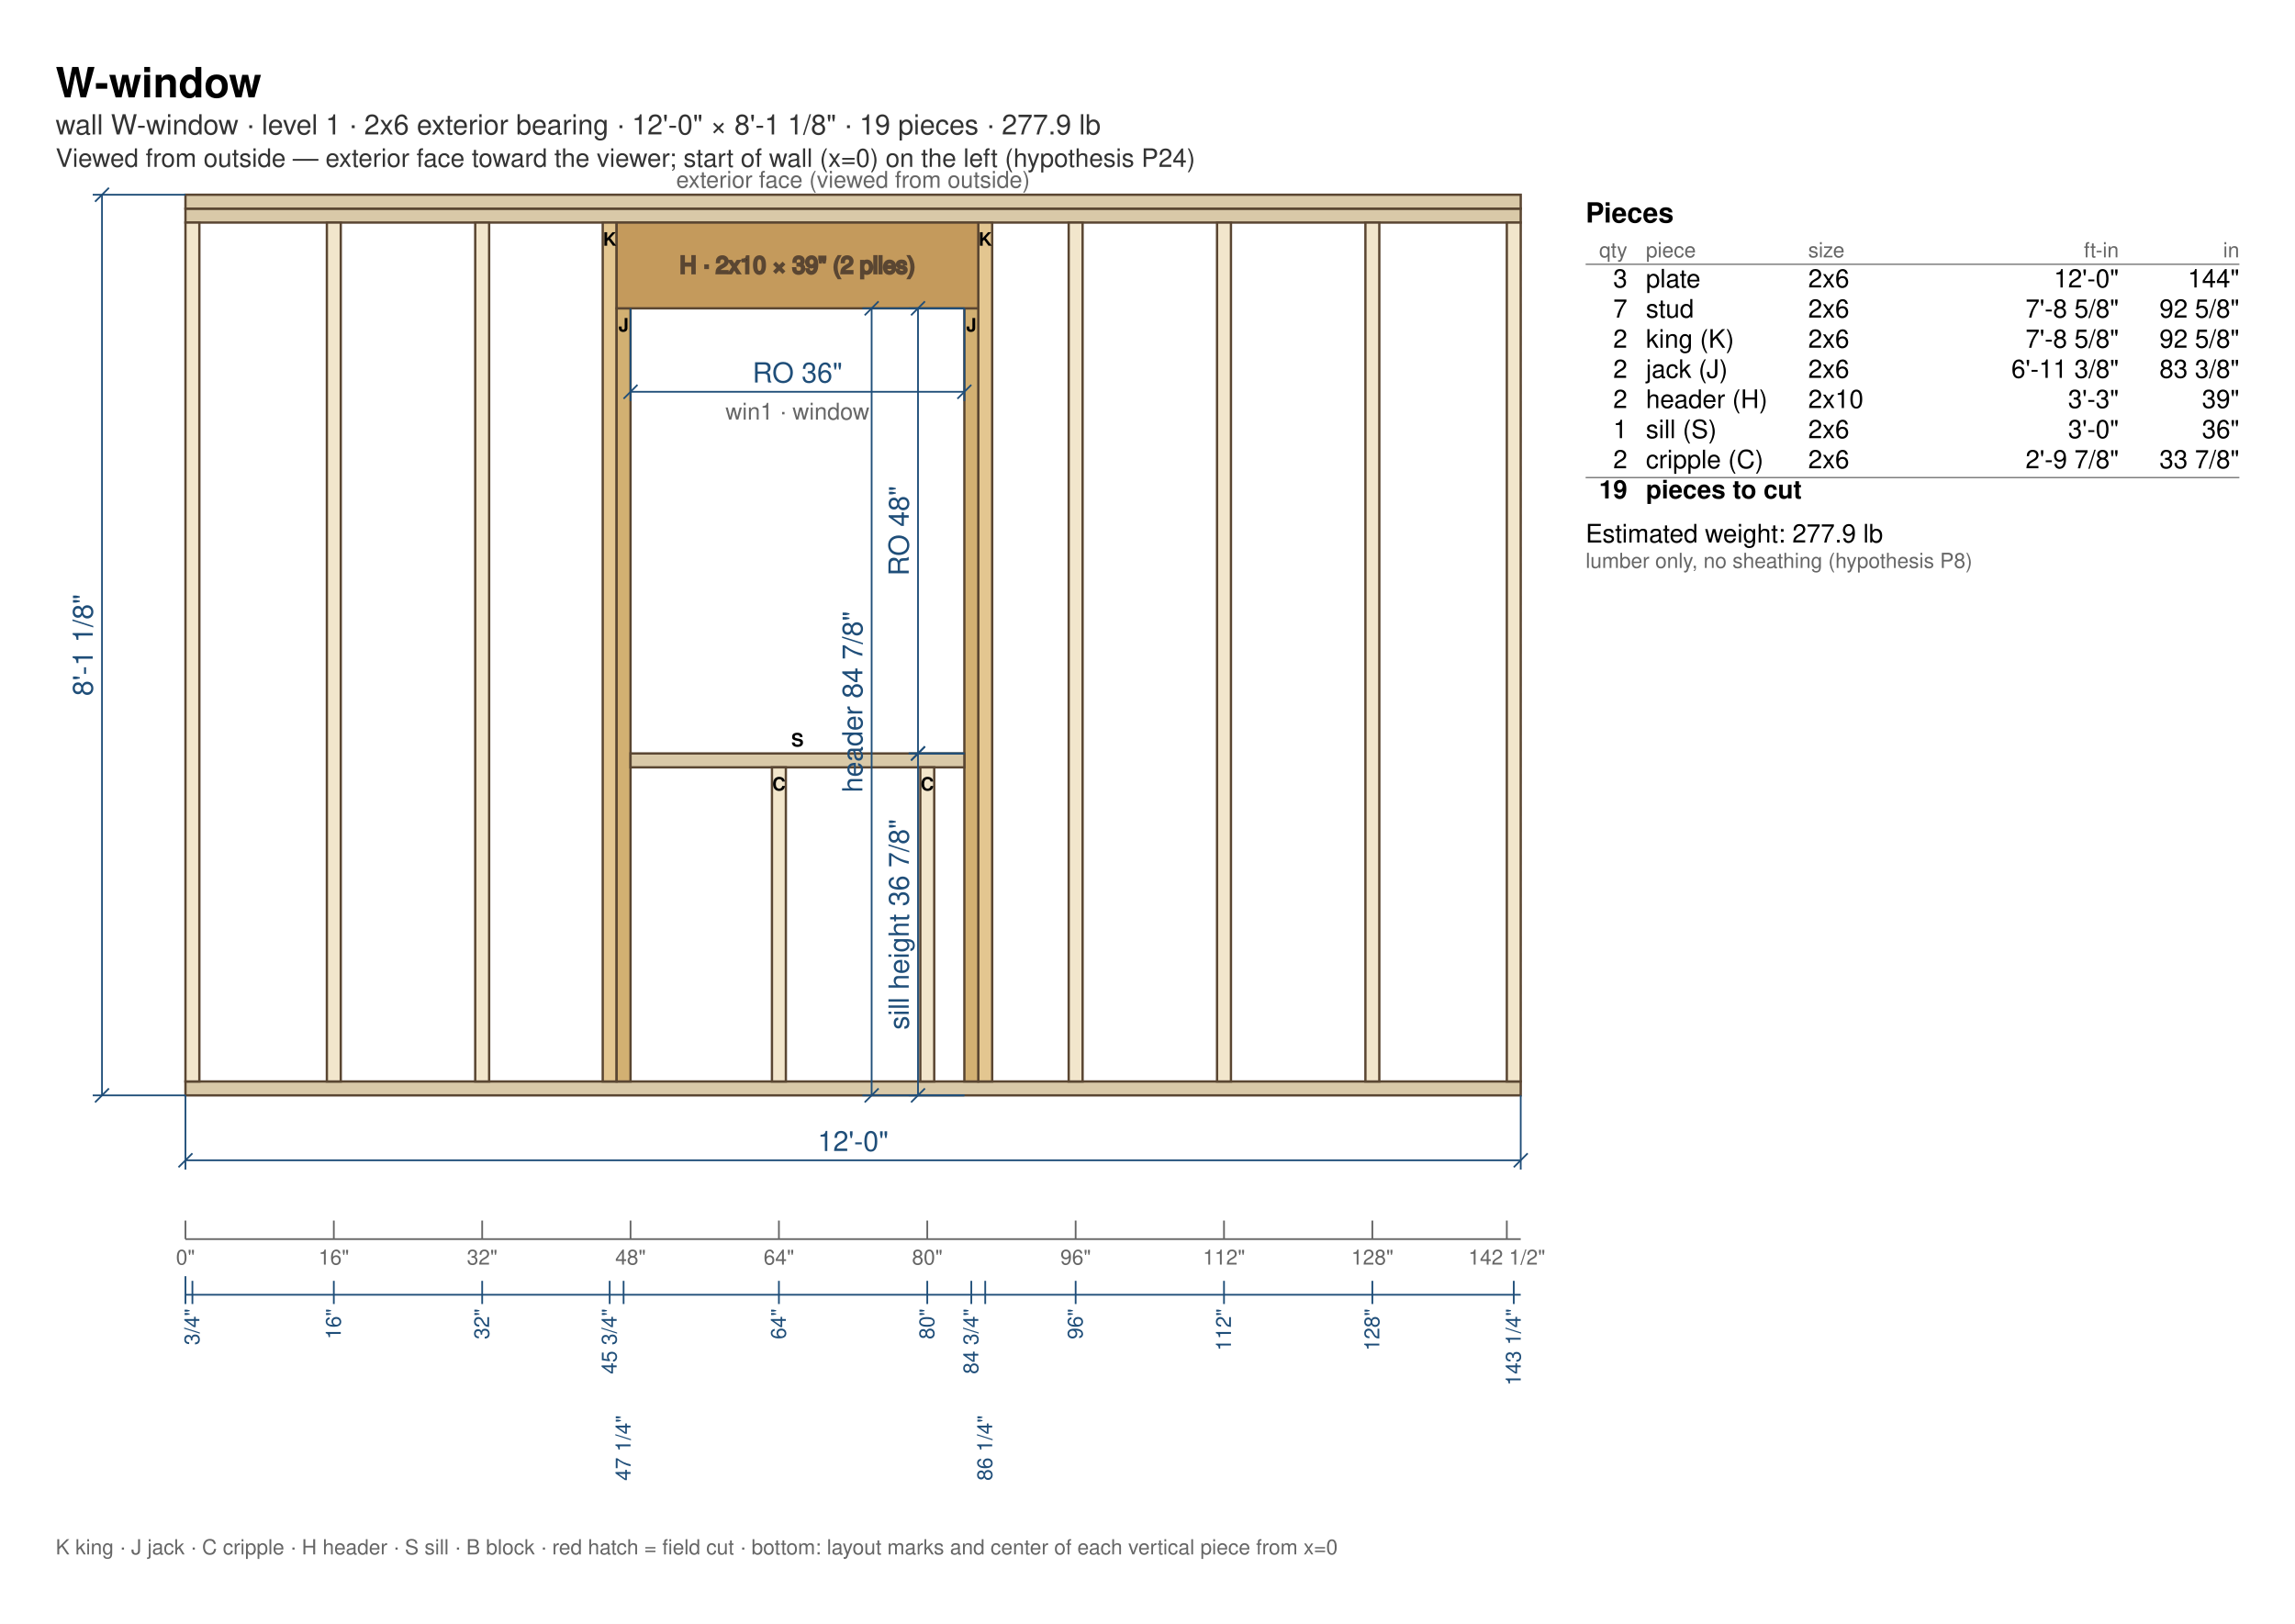
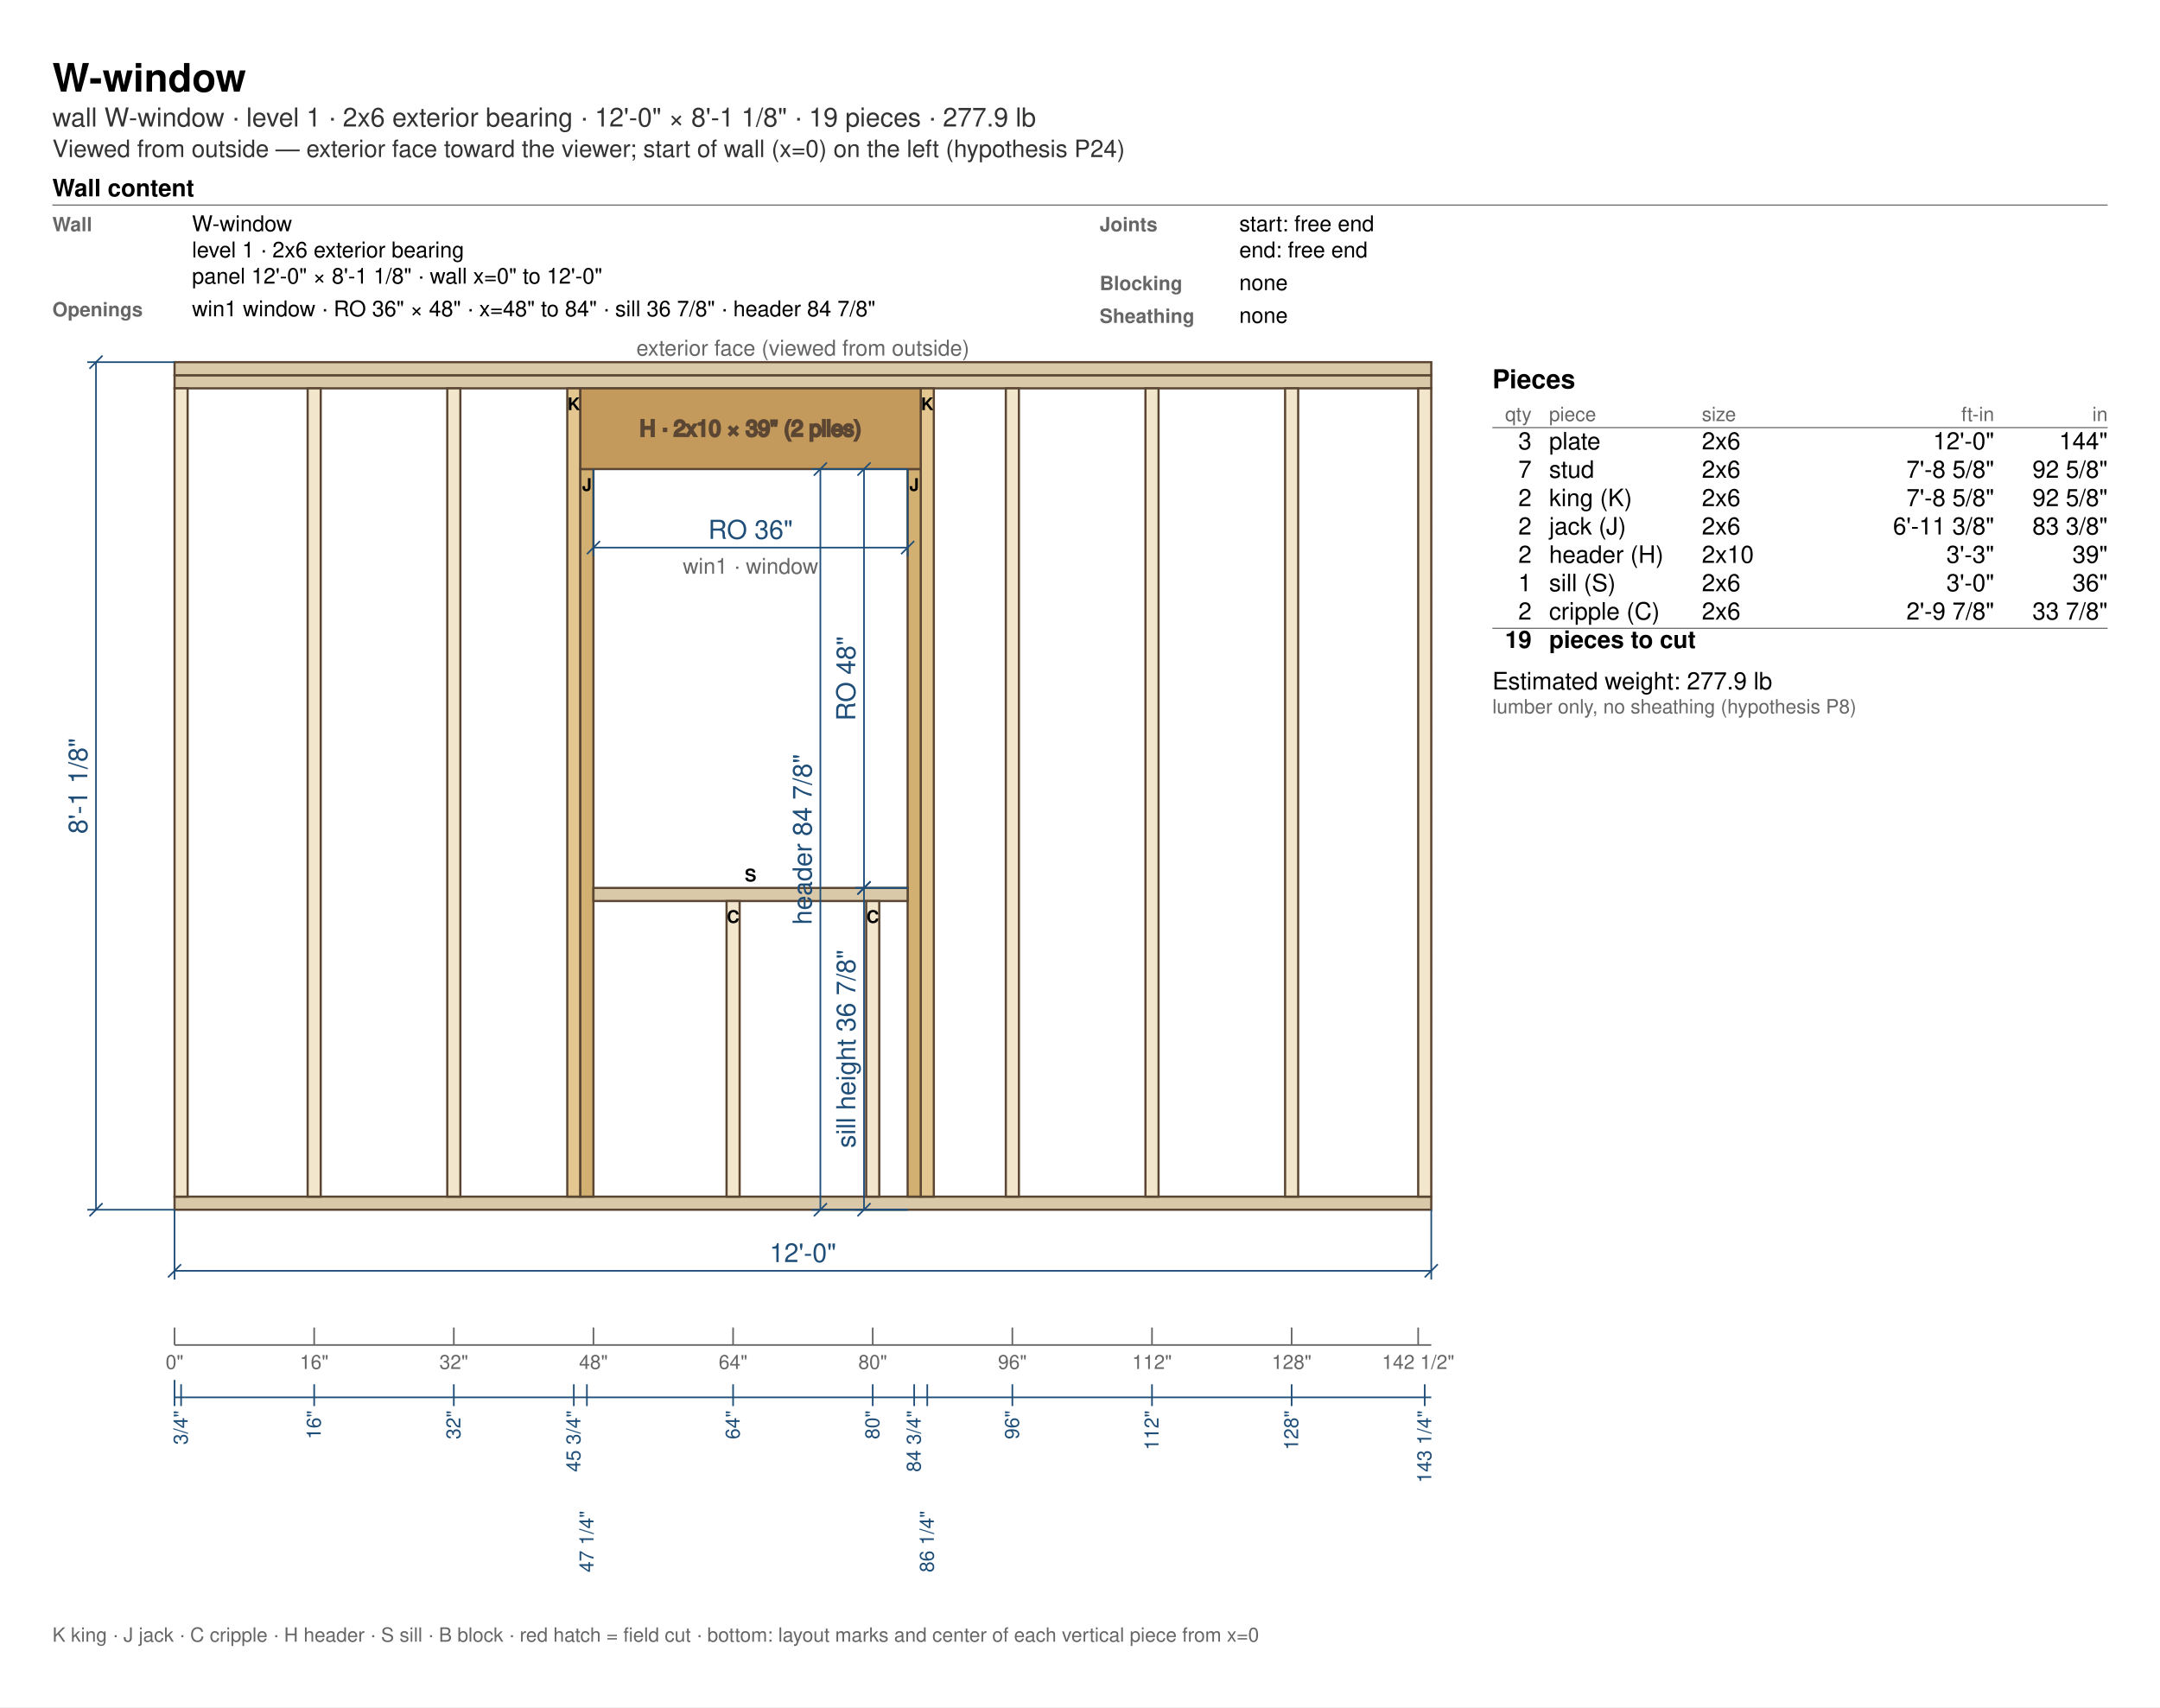
- <svg xmlns="http://www.w3.org/2000/svg" width="990" height="700.5" viewBox="0 0 990 700.5" font-family="Helvetica, Arial, sans-serif">
-   <rect width="990" height="700.5" fill="#ffffff" />
+ <svg xmlns="http://www.w3.org/2000/svg" width="990" height="782.5" viewBox="0 0 990 782.5" font-family="Helvetica, Arial, sans-serif">
+   <rect width="990" height="782.5" fill="#ffffff" />
  <text x="24" y="42" font-size="18" font-weight="bold" fill="#000">W-window</text>
  <text class="info" x="24" y="58" font-size="12" fill="#333">wall W-window · level 1 · 2x6 exterior bearing · 12'-0" × 8'-1 1/8" · 19 pieces · 277.9 lb</text>
  <text class="view" x="24" y="72" font-size="11" fill="#333">Viewed from outside — exterior face toward the viewer; start of wall (x=0) on the left (hypothesis P24)</text>
-   <rect x="80" y="84" width="576" height="388.5" fill="none" stroke="#999" stroke-width="0.5" stroke-dasharray="4 3" />
+   <g class="wall-content" font-size="10" fill="#000">
+     <text class="content-title" x="24" y="90" font-size="11" font-weight="bold">Wall content</text>
+     <line x1="24" y1="94" x2="966" y2="94" stroke="#666" stroke-width="0.5" />
+     <text class="content-label" x="24" y="106" font-size="9" font-weight="bold" fill="#666">Wall</text>
+     <text class="content-wall" x="88" y="106">W-window</text>
+     <text class="content-wall" x="88" y="118">level 1 · 2x6 exterior bearing</text>
+     <text class="content-wall" x="88" y="130">panel 12'-0" × 8'-1 1/8" · wall x=0" to 12'-0"</text>
+     <text class="content-label" x="24" y="145" font-size="9" font-weight="bold" fill="#666">Openings</text>
+     <text class="content-openings" x="88" y="145">win1 window · RO 36" × 48" · x=48" to 84" · sill 36 7/8" · header 84 7/8"</text>
+     <text class="content-label" x="504" y="106" font-size="9" font-weight="bold" fill="#666">Joints</text>
+     <text class="content-joints" x="568" y="106">start: free end</text>
+     <text class="content-joints" x="568" y="118">end: free end</text>
+     <text class="content-label" x="504" y="133" font-size="9" font-weight="bold" fill="#666">Blocking</text>
+     <text class="content-blocking" x="568" y="133">none</text>
+     <text class="content-label" x="504" y="148" font-size="9" font-weight="bold" fill="#666">Sheathing</text>
+     <text class="content-sheathing" x="568" y="148">none</text>
+   </g>
+   <rect x="80" y="166" width="576" height="388.5" fill="none" stroke="#999" stroke-width="0.5" stroke-dasharray="4 3" />
  <g class="members" stroke="#5a4632" stroke-width="1">
-     <rect class="member bottomPlate" x="80" y="466.5" width="576" height="6" fill="#d9c9a8" />
-     <rect class="member topPlate" x="80" y="90" width="576" height="6" fill="#d9c9a8" />
-     <rect class="member doubleTopPlate" x="80" y="84" width="576" height="6" fill="#d9c9a8" />
-     <rect class="member stud" x="80" y="96" width="6" height="370.5" fill="#f2e6cc" />
-     <rect class="member stud" x="141" y="96" width="6" height="370.5" fill="#f2e6cc" />
-     <rect class="member stud" x="205" y="96" width="6" height="370.5" fill="#f2e6cc" />
-     <rect class="member stud" x="461" y="96" width="6" height="370.5" fill="#f2e6cc" />
-     <rect class="member stud" x="525" y="96" width="6" height="370.5" fill="#f2e6cc" />
-     <rect class="member stud" x="589" y="96" width="6" height="370.5" fill="#f2e6cc" />
-     <rect class="member stud" x="650" y="96" width="6" height="370.5" fill="#f2e6cc" />
-     <rect class="member kingStud" x="260" y="96" width="6" height="370.5" fill="#e3c690" />
-     <rect class="member kingStud" x="422" y="96" width="6" height="370.5" fill="#e3c690" />
-     <rect class="member jackStud" x="266" y="133" width="6" height="333.5" fill="#d2b072" />
-     <rect class="member jackStud" x="416" y="133" width="6" height="333.5" fill="#d2b072" />
-     <rect class="member header" x="266" y="96" width="156" height="37" fill="#c49a5c" />
-     <text x="344" y="114.5" font-size="10" fill="#000" text-anchor="middle" dominant-baseline="middle">H · 2x10 × 39" (2 plies)</text>
-     <rect class="member sill" x="272" y="325" width="144" height="6" fill="#d9c9a8" />
-     <rect class="member cripple" x="333" y="331" width="6" height="135.5" fill="#f2e6cc" />
-     <rect class="member cripple" x="397" y="331" width="6" height="135.5" fill="#f2e6cc" />
+     <rect class="member bottomPlate" x="80" y="548.5" width="576" height="6" fill="#d9c9a8" />
+     <rect class="member topPlate" x="80" y="172" width="576" height="6" fill="#d9c9a8" />
+     <rect class="member doubleTopPlate" x="80" y="166" width="576" height="6" fill="#d9c9a8" />
+     <rect class="member stud" x="80" y="178" width="6" height="370.5" fill="#f2e6cc" />
+     <rect class="member stud" x="141" y="178" width="6" height="370.5" fill="#f2e6cc" />
+     <rect class="member stud" x="205" y="178" width="6" height="370.5" fill="#f2e6cc" />
+     <rect class="member stud" x="461" y="178" width="6" height="370.5" fill="#f2e6cc" />
+     <rect class="member stud" x="525" y="178" width="6" height="370.5" fill="#f2e6cc" />
+     <rect class="member stud" x="589" y="178" width="6" height="370.5" fill="#f2e6cc" />
+     <rect class="member stud" x="650" y="178" width="6" height="370.5" fill="#f2e6cc" />
+     <rect class="member kingStud" x="260" y="178" width="6" height="370.5" fill="#e3c690" />
+     <rect class="member kingStud" x="422" y="178" width="6" height="370.5" fill="#e3c690" />
+     <rect class="member jackStud" x="266" y="215" width="6" height="333.5" fill="#d2b072" />
+     <rect class="member jackStud" x="416" y="215" width="6" height="333.5" fill="#d2b072" />
+     <rect class="member header" x="266" y="178" width="156" height="37" fill="#c49a5c" />
+     <text x="344" y="196.5" font-size="10" fill="#000" text-anchor="middle" dominant-baseline="middle">H · 2x10 × 39" (2 plies)</text>
+     <rect class="member sill" x="272" y="407" width="144" height="6" fill="#d9c9a8" />
+     <rect class="member cripple" x="333" y="413" width="6" height="135.5" fill="#f2e6cc" />
+     <rect class="member cripple" x="397" y="413" width="6" height="135.5" fill="#f2e6cc" />
  </g>
  <g class="labels" font-size="8" font-weight="bold" fill="#000" text-anchor="middle">
-     <text class="label kingStud" x="263" y="106">K</text>
-     <text class="label jackStud" x="269" y="143">J</text>
-     <text class="label cripple" x="336" y="341">C</text>
-     <text class="label cripple" x="400" y="341">C</text>
-     <text class="label jackStud" x="419" y="143">J</text>
-     <text class="label kingStud" x="425" y="106">K</text>
-     <text class="label sill" x="344" y="322">S</text>
+     <text class="label kingStud" x="263" y="188">K</text>
+     <text class="label jackStud" x="269" y="225">J</text>
+     <text class="label cripple" x="336" y="423">C</text>
+     <text class="label cripple" x="400" y="423">C</text>
+     <text class="label jackStud" x="419" y="225">J</text>
+     <text class="label kingStud" x="425" y="188">K</text>
+     <text class="label sill" x="344" y="404">S</text>
  </g>
  <g class="dim dim-length" stroke="#1f4e79" stroke-width="0.75" fill="none">
-     <line x1="272" y1="133" x2="272" y2="173" />
-     <line x1="416" y1="133" x2="416" y2="173" />
-     <line x1="272" y1="169" x2="416" y2="169" />
-     <line x1="269" y1="172" x2="275" y2="166" />
-     <line x1="413" y1="172" x2="419" y2="166" />
-   </g>
-   <text x="344" y="165" font-size="12" fill="#1f4e79" text-anchor="middle">RO 36"</text>
-   <text class="opening-id" x="344" y="181" font-size="10" fill="#666" text-anchor="middle">win1 · window</text>
-   <g class="dim dim-height" stroke="#1f4e79" stroke-width="0.75" fill="none">
-     <line x1="416" y1="325" x2="392" y2="325" />
-     <line x1="416" y1="472.5" x2="392" y2="472.5" />
-     <line x1="396" y1="325" x2="396" y2="472.5" />
-     <line x1="393" y1="328" x2="399" y2="322" />
-     <line x1="393" y1="475.5" x2="399" y2="469.5" />
-   </g>
-   <text x="392" y="398.75" font-size="12" fill="#1f4e79" text-anchor="middle" transform="rotate(-90 392 398.75)">sill height 36 7/8"</text>
-   <g class="dim dim-height" stroke="#1f4e79" stroke-width="0.75" fill="none">
-     <line x1="416" y1="133" x2="392" y2="133" />
-     <line x1="416" y1="325" x2="392" y2="325" />
-     <line x1="396" y1="133" x2="396" y2="325" />
-     <line x1="393" y1="136" x2="399" y2="130" />
-     <line x1="393" y1="328" x2="399" y2="322" />
-   </g>
-   <text x="392" y="229" font-size="12" fill="#1f4e79" text-anchor="middle" transform="rotate(-90 392 229)">RO 48"</text>
-   <g class="dim dim-height" stroke="#1f4e79" stroke-width="0.75" fill="none">
-     <line x1="416" y1="133" x2="372" y2="133" />
-     <line x1="416" y1="472.5" x2="372" y2="472.5" />
-     <line x1="376" y1="133" x2="376" y2="472.5" />
-     <line x1="373" y1="136" x2="379" y2="130" />
-     <line x1="373" y1="475.5" x2="379" y2="469.5" />
-   </g>
-   <text x="372" y="302.75" font-size="12" fill="#1f4e79" text-anchor="middle" transform="rotate(-90 372 302.75)">header 84 7/8"</text>
-   <text class="face" x="368" y="81" font-size="10" fill="#666" text-anchor="middle">exterior face (viewed from outside)</text>
+     <line x1="272" y1="215" x2="272" y2="255" />
+     <line x1="416" y1="215" x2="416" y2="255" />
+     <line x1="272" y1="251" x2="416" y2="251" />
+     <line x1="269" y1="254" x2="275" y2="248" />
+     <line x1="413" y1="254" x2="419" y2="248" />
+   </g>
+   <text x="344" y="247" font-size="12" fill="#1f4e79" text-anchor="middle">RO 36"</text>
+   <text class="opening-id" x="344" y="263" font-size="10" fill="#666" text-anchor="middle">win1 · window</text>
+   <g class="dim dim-height" stroke="#1f4e79" stroke-width="0.75" fill="none">
+     <line x1="416" y1="407" x2="392" y2="407" />
+     <line x1="416" y1="554.5" x2="392" y2="554.5" />
+     <line x1="396" y1="407" x2="396" y2="554.5" />
+     <line x1="393" y1="410" x2="399" y2="404" />
+     <line x1="393" y1="557.5" x2="399" y2="551.5" />
+   </g>
+   <text x="392" y="480.75" font-size="12" fill="#1f4e79" text-anchor="middle" transform="rotate(-90 392 480.75)">sill height 36 7/8"</text>
+   <g class="dim dim-height" stroke="#1f4e79" stroke-width="0.75" fill="none">
+     <line x1="416" y1="215" x2="392" y2="215" />
+     <line x1="416" y1="407" x2="392" y2="407" />
+     <line x1="396" y1="215" x2="396" y2="407" />
+     <line x1="393" y1="218" x2="399" y2="212" />
+     <line x1="393" y1="410" x2="399" y2="404" />
+   </g>
+   <text x="392" y="311" font-size="12" fill="#1f4e79" text-anchor="middle" transform="rotate(-90 392 311)">RO 48"</text>
+   <g class="dim dim-height" stroke="#1f4e79" stroke-width="0.75" fill="none">
+     <line x1="416" y1="215" x2="372" y2="215" />
+     <line x1="416" y1="554.5" x2="372" y2="554.5" />
+     <line x1="376" y1="215" x2="376" y2="554.5" />
+     <line x1="373" y1="218" x2="379" y2="212" />
+     <line x1="373" y1="557.5" x2="379" y2="551.5" />
+   </g>
+   <text x="372" y="384.75" font-size="12" fill="#1f4e79" text-anchor="middle" transform="rotate(-90 372 384.75)">header 84 7/8"</text>
+   <text class="face" x="368" y="163" font-size="10" fill="#666" text-anchor="middle">exterior face (viewed from outside)</text>
  <g class="dim dim-length" stroke="#1f4e79" stroke-width="0.75" fill="none">
-     <line x1="80" y1="472.5" x2="80" y2="504.5" />
-     <line x1="656" y1="472.5" x2="656" y2="504.5" />
-     <line x1="80" y1="500.5" x2="656" y2="500.5" />
-     <line x1="77" y1="503.5" x2="83" y2="497.5" />
-     <line x1="653" y1="503.5" x2="659" y2="497.5" />
-   </g>
-   <text x="368" y="496.5" font-size="12" fill="#1f4e79" text-anchor="middle">12'-0"</text>
-   <g class="dim dim-height" stroke="#1f4e79" stroke-width="0.75" fill="none">
-     <line x1="80" y1="84" x2="40" y2="84" />
-     <line x1="80" y1="472.5" x2="40" y2="472.5" />
-     <line x1="44" y1="84" x2="44" y2="472.5" />
-     <line x1="41" y1="87" x2="47" y2="81" />
-     <line x1="41" y1="475.5" x2="47" y2="469.5" />
-   </g>
-   <text x="40" y="278.25" font-size="12" fill="#1f4e79" text-anchor="middle" transform="rotate(-90 40 278.25)">8'-1 1/8"</text>
+     <line x1="80" y1="554.5" x2="80" y2="586.5" />
+     <line x1="656" y1="554.5" x2="656" y2="586.5" />
+     <line x1="80" y1="582.5" x2="656" y2="582.5" />
+     <line x1="77" y1="585.5" x2="83" y2="579.5" />
+     <line x1="653" y1="585.5" x2="659" y2="579.5" />
+   </g>
+   <text x="368" y="578.5" font-size="12" fill="#1f4e79" text-anchor="middle">12'-0"</text>
+   <g class="dim dim-height" stroke="#1f4e79" stroke-width="0.75" fill="none">
+     <line x1="80" y1="166" x2="40" y2="166" />
+     <line x1="80" y1="554.5" x2="40" y2="554.5" />
+     <line x1="44" y1="166" x2="44" y2="554.5" />
+     <line x1="41" y1="169" x2="47" y2="163" />
+     <line x1="41" y1="557.5" x2="47" y2="551.5" />
+   </g>
+   <text x="40" y="360.25" font-size="12" fill="#1f4e79" text-anchor="middle" transform="rotate(-90 40 360.25)">8'-1 1/8"</text>
  <g class="layout" stroke="#666" stroke-width="0.75">
-     <line x1="80" y1="534.5" x2="656" y2="534.5" />
-     <line x1="80" y1="526.5" x2="80" y2="534.5" />
-     <line x1="144" y1="526.5" x2="144" y2="534.5" />
-     <line x1="208" y1="526.5" x2="208" y2="534.5" />
-     <line x1="272" y1="526.5" x2="272" y2="534.5" />
-     <line x1="336" y1="526.5" x2="336" y2="534.5" />
-     <line x1="400" y1="526.5" x2="400" y2="534.5" />
-     <line x1="464" y1="526.5" x2="464" y2="534.5" />
-     <line x1="528" y1="526.5" x2="528" y2="534.5" />
-     <line x1="592" y1="526.5" x2="592" y2="534.5" />
-     <line x1="650" y1="526.5" x2="650" y2="534.5" />
-   </g>
-   <text x="80" y="545.5" font-size="9" fill="#666" text-anchor="middle">0"</text>
-   <text x="144" y="545.5" font-size="9" fill="#666" text-anchor="middle">16"</text>
-   <text x="208" y="545.5" font-size="9" fill="#666" text-anchor="middle">32"</text>
-   <text x="272" y="545.5" font-size="9" fill="#666" text-anchor="middle">48"</text>
-   <text x="336" y="545.5" font-size="9" fill="#666" text-anchor="middle">64"</text>
-   <text x="400" y="545.5" font-size="9" fill="#666" text-anchor="middle">80"</text>
-   <text x="464" y="545.5" font-size="9" fill="#666" text-anchor="middle">96"</text>
-   <text x="528" y="545.5" font-size="9" fill="#666" text-anchor="middle">112"</text>
-   <text x="592" y="545.5" font-size="9" fill="#666" text-anchor="middle">128"</text>
-   <text x="650" y="545.5" font-size="9" fill="#666" text-anchor="middle">142 1/2"</text>
+     <line x1="80" y1="616.5" x2="656" y2="616.5" />
+     <line x1="80" y1="608.5" x2="80" y2="616.5" />
+     <line x1="144" y1="608.5" x2="144" y2="616.5" />
+     <line x1="208" y1="608.5" x2="208" y2="616.5" />
+     <line x1="272" y1="608.5" x2="272" y2="616.5" />
+     <line x1="336" y1="608.5" x2="336" y2="616.5" />
+     <line x1="400" y1="608.5" x2="400" y2="616.5" />
+     <line x1="464" y1="608.5" x2="464" y2="616.5" />
+     <line x1="528" y1="608.5" x2="528" y2="616.5" />
+     <line x1="592" y1="608.5" x2="592" y2="616.5" />
+     <line x1="650" y1="608.5" x2="650" y2="616.5" />
+   </g>
+   <text x="80" y="627.5" font-size="9" fill="#666" text-anchor="middle">0"</text>
+   <text x="144" y="627.5" font-size="9" fill="#666" text-anchor="middle">16"</text>
+   <text x="208" y="627.5" font-size="9" fill="#666" text-anchor="middle">32"</text>
+   <text x="272" y="627.5" font-size="9" fill="#666" text-anchor="middle">48"</text>
+   <text x="336" y="627.5" font-size="9" fill="#666" text-anchor="middle">64"</text>
+   <text x="400" y="627.5" font-size="9" fill="#666" text-anchor="middle">80"</text>
+   <text x="464" y="627.5" font-size="9" fill="#666" text-anchor="middle">96"</text>
+   <text x="528" y="627.5" font-size="9" fill="#666" text-anchor="middle">112"</text>
+   <text x="592" y="627.5" font-size="9" fill="#666" text-anchor="middle">128"</text>
+   <text x="650" y="627.5" font-size="9" fill="#666" text-anchor="middle">142 1/2"</text>
  <g class="chain" stroke="#1f4e79" stroke-width="0.75">
-     <line x1="80" y1="558.5" x2="656" y2="558.5" />
-     <line x1="80" y1="550.5" x2="80" y2="562.5" />
-     <line x1="83" y1="552.5" x2="83" y2="562.5" />
-     <line x1="144" y1="552.5" x2="144" y2="562.5" />
-     <line x1="208" y1="552.5" x2="208" y2="562.5" />
-     <line x1="263" y1="552.5" x2="263" y2="562.5" />
-     <line x1="269" y1="552.5" x2="269" y2="562.5" />
-     <line x1="336" y1="552.5" x2="336" y2="562.5" />
-     <line x1="400" y1="552.5" x2="400" y2="562.5" />
-     <line x1="419" y1="552.5" x2="419" y2="562.5" />
-     <line x1="425" y1="552.5" x2="425" y2="562.5" />
-     <line x1="464" y1="552.5" x2="464" y2="562.5" />
-     <line x1="528" y1="552.5" x2="528" y2="562.5" />
-     <line x1="592" y1="552.5" x2="592" y2="562.5" />
-     <line x1="653" y1="552.5" x2="653" y2="562.5" />
+     <line x1="80" y1="640.5" x2="656" y2="640.5" />
+     <line x1="80" y1="632.5" x2="80" y2="644.5" />
+     <line x1="83" y1="634.5" x2="83" y2="644.5" />
+     <line x1="144" y1="634.5" x2="144" y2="644.5" />
+     <line x1="208" y1="634.5" x2="208" y2="644.5" />
+     <line x1="263" y1="634.5" x2="263" y2="644.5" />
+     <line x1="269" y1="634.5" x2="269" y2="644.5" />
+     <line x1="336" y1="634.5" x2="336" y2="644.5" />
+     <line x1="400" y1="634.5" x2="400" y2="644.5" />
+     <line x1="419" y1="634.5" x2="419" y2="644.5" />
+     <line x1="425" y1="634.5" x2="425" y2="644.5" />
+     <line x1="464" y1="634.5" x2="464" y2="644.5" />
+     <line x1="528" y1="634.5" x2="528" y2="644.5" />
+     <line x1="592" y1="634.5" x2="592" y2="644.5" />
+     <line x1="653" y1="634.5" x2="653" y2="644.5" />
  </g>
  <g class="chain-labels" font-size="9" fill="#1f4e79" text-anchor="end">
-     <text class="chain-label row-0" x="86" y="564.5" transform="rotate(-90 86 564.5)">3/4"</text>
-     <text class="chain-label row-0" x="147" y="564.5" transform="rotate(-90 147 564.5)">16"</text>
-     <text class="chain-label row-0" x="211" y="564.5" transform="rotate(-90 211 564.5)">32"</text>
-     <text class="chain-label row-0" x="266" y="564.5" transform="rotate(-90 266 564.5)">45 3/4"</text>
-     <text class="chain-label row-1" x="272" y="610.5" transform="rotate(-90 272 610.5)">47 1/4"</text>
-     <text class="chain-label row-0" x="339" y="564.5" transform="rotate(-90 339 564.5)">64"</text>
-     <text class="chain-label row-0" x="403" y="564.5" transform="rotate(-90 403 564.5)">80"</text>
-     <text class="chain-label row-0" x="422" y="564.5" transform="rotate(-90 422 564.5)">84 3/4"</text>
-     <text class="chain-label row-1" x="428" y="610.5" transform="rotate(-90 428 610.5)">86 1/4"</text>
-     <text class="chain-label row-0" x="467" y="564.5" transform="rotate(-90 467 564.5)">96"</text>
-     <text class="chain-label row-0" x="531" y="564.5" transform="rotate(-90 531 564.5)">112"</text>
-     <text class="chain-label row-0" x="595" y="564.5" transform="rotate(-90 595 564.5)">128"</text>
-     <text class="chain-label row-0" x="656" y="564.5" transform="rotate(-90 656 564.5)">143 1/4"</text>
+     <text class="chain-label row-0" x="86" y="646.5" transform="rotate(-90 86 646.5)">3/4"</text>
+     <text class="chain-label row-0" x="147" y="646.5" transform="rotate(-90 147 646.5)">16"</text>
+     <text class="chain-label row-0" x="211" y="646.5" transform="rotate(-90 211 646.5)">32"</text>
+     <text class="chain-label row-0" x="266" y="646.5" transform="rotate(-90 266 646.5)">45 3/4"</text>
+     <text class="chain-label row-1" x="272" y="692.5" transform="rotate(-90 272 692.5)">47 1/4"</text>
+     <text class="chain-label row-0" x="339" y="646.5" transform="rotate(-90 339 646.5)">64"</text>
+     <text class="chain-label row-0" x="403" y="646.5" transform="rotate(-90 403 646.5)">80"</text>
+     <text class="chain-label row-0" x="422" y="646.5" transform="rotate(-90 422 646.5)">84 3/4"</text>
+     <text class="chain-label row-1" x="428" y="692.5" transform="rotate(-90 428 692.5)">86 1/4"</text>
+     <text class="chain-label row-0" x="467" y="646.5" transform="rotate(-90 467 646.5)">96"</text>
+     <text class="chain-label row-0" x="531" y="646.5" transform="rotate(-90 531 646.5)">112"</text>
+     <text class="chain-label row-0" x="595" y="646.5" transform="rotate(-90 595 646.5)">128"</text>
+     <text class="chain-label row-0" x="656" y="646.5" transform="rotate(-90 656 646.5)">143 1/4"</text>
  </g>
  <g class="pieces" font-size="11" fill="#000">
-     <text x="684" y="96" font-size="12" font-weight="bold">Pieces</text>
+     <text x="684" y="178" font-size="12" font-weight="bold">Pieces</text>
    <g font-size="9" fill="#666">
-       <text x="702" y="111" text-anchor="end">qty</text>
-       <text x="710" y="111">piece</text>
-       <text x="780" y="111">size</text>
-       <text x="914" y="111" text-anchor="end">ft-in</text>
-       <text x="966" y="111" text-anchor="end">in</text>
-     </g>
-     <line x1="684" y1="114" x2="966" y2="114" stroke="#666" stroke-width="0.5" />
+       <text x="702" y="193" text-anchor="end">qty</text>
+       <text x="710" y="193">piece</text>
+       <text x="780" y="193">size</text>
+       <text x="914" y="193" text-anchor="end">ft-in</text>
+       <text x="966" y="193" text-anchor="end">in</text>
+     </g>
+     <line x1="684" y1="196" x2="966" y2="196" stroke="#666" stroke-width="0.5" />
    <g class="piece plates">
-       <text x="702" y="124" text-anchor="end">3</text>
-       <text x="710" y="124">plate</text>
-       <text x="780" y="124">2x6</text>
-       <text x="914" y="124" text-anchor="end">12'-0"</text>
-       <text x="966" y="124" text-anchor="end">144"</text>
+       <text x="702" y="206" text-anchor="end">3</text>
+       <text x="710" y="206">plate</text>
+       <text x="780" y="206">2x6</text>
+       <text x="914" y="206" text-anchor="end">12'-0"</text>
+       <text x="966" y="206" text-anchor="end">144"</text>
    </g>
    <g class="piece stud">
-       <text x="702" y="137" text-anchor="end">7</text>
-       <text x="710" y="137">stud</text>
-       <text x="780" y="137">2x6</text>
-       <text x="914" y="137" text-anchor="end">7'-8 5/8"</text>
-       <text x="966" y="137" text-anchor="end">92 5/8"</text>
+       <text x="702" y="219" text-anchor="end">7</text>
+       <text x="710" y="219">stud</text>
+       <text x="780" y="219">2x6</text>
+       <text x="914" y="219" text-anchor="end">7'-8 5/8"</text>
+       <text x="966" y="219" text-anchor="end">92 5/8"</text>
    </g>
    <g class="piece kingStud">
-       <text x="702" y="150" text-anchor="end">2</text>
-       <text x="710" y="150">king (K)</text>
-       <text x="780" y="150">2x6</text>
-       <text x="914" y="150" text-anchor="end">7'-8 5/8"</text>
-       <text x="966" y="150" text-anchor="end">92 5/8"</text>
+       <text x="702" y="232" text-anchor="end">2</text>
+       <text x="710" y="232">king (K)</text>
+       <text x="780" y="232">2x6</text>
+       <text x="914" y="232" text-anchor="end">7'-8 5/8"</text>
+       <text x="966" y="232" text-anchor="end">92 5/8"</text>
    </g>
    <g class="piece jackStud">
-       <text x="702" y="163" text-anchor="end">2</text>
-       <text x="710" y="163">jack (J)</text>
-       <text x="780" y="163">2x6</text>
-       <text x="914" y="163" text-anchor="end">6'-11 3/8"</text>
-       <text x="966" y="163" text-anchor="end">83 3/8"</text>
+       <text x="702" y="245" text-anchor="end">2</text>
+       <text x="710" y="245">jack (J)</text>
+       <text x="780" y="245">2x6</text>
+       <text x="914" y="245" text-anchor="end">6'-11 3/8"</text>
+       <text x="966" y="245" text-anchor="end">83 3/8"</text>
    </g>
    <g class="piece header">
-       <text x="702" y="176" text-anchor="end">2</text>
-       <text x="710" y="176">header (H)</text>
-       <text x="780" y="176">2x10</text>
-       <text x="914" y="176" text-anchor="end">3'-3"</text>
-       <text x="966" y="176" text-anchor="end">39"</text>
+       <text x="702" y="258" text-anchor="end">2</text>
+       <text x="710" y="258">header (H)</text>
+       <text x="780" y="258">2x10</text>
+       <text x="914" y="258" text-anchor="end">3'-3"</text>
+       <text x="966" y="258" text-anchor="end">39"</text>
    </g>
    <g class="piece sill">
-       <text x="702" y="189" text-anchor="end">1</text>
-       <text x="710" y="189">sill (S)</text>
-       <text x="780" y="189">2x6</text>
-       <text x="914" y="189" text-anchor="end">3'-0"</text>
-       <text x="966" y="189" text-anchor="end">36"</text>
+       <text x="702" y="271" text-anchor="end">1</text>
+       <text x="710" y="271">sill (S)</text>
+       <text x="780" y="271">2x6</text>
+       <text x="914" y="271" text-anchor="end">3'-0"</text>
+       <text x="966" y="271" text-anchor="end">36"</text>
    </g>
    <g class="piece cripple">
-       <text x="702" y="202" text-anchor="end">2</text>
-       <text x="710" y="202">cripple (C)</text>
-       <text x="780" y="202">2x6</text>
-       <text x="914" y="202" text-anchor="end">2'-9 7/8"</text>
-       <text x="966" y="202" text-anchor="end">33 7/8"</text>
-     </g>
-     <line x1="684" y1="206" x2="966" y2="206" stroke="#666" stroke-width="0.5" />
-     <text x="702" y="215" text-anchor="end" font-weight="bold">19</text>
-     <text x="710" y="215" font-weight="bold">pieces to cut</text>
-     <text class="weight" x="684" y="234">Estimated weight: 277.9 lb</text>
-     <text x="684" y="245" font-size="9" fill="#666">lumber only, no sheathing (hypothesis P8)</text>
-   </g>
-   <text class="legend" x="24" y="670.5" font-size="9" fill="#666">K king · J jack · C cripple · H header · S sill · B block · red hatch = field cut · bottom: layout marks and center of each vertical piece from x=0</text>
+       <text x="702" y="284" text-anchor="end">2</text>
+       <text x="710" y="284">cripple (C)</text>
+       <text x="780" y="284">2x6</text>
+       <text x="914" y="284" text-anchor="end">2'-9 7/8"</text>
+       <text x="966" y="284" text-anchor="end">33 7/8"</text>
+     </g>
+     <line x1="684" y1="288" x2="966" y2="288" stroke="#666" stroke-width="0.5" />
+     <text x="702" y="297" text-anchor="end" font-weight="bold">19</text>
+     <text x="710" y="297" font-weight="bold">pieces to cut</text>
+     <text class="weight" x="684" y="316">Estimated weight: 277.9 lb</text>
+     <text x="684" y="327" font-size="9" fill="#666">lumber only, no sheathing (hypothesis P8)</text>
+   </g>
+   <text class="legend" x="24" y="752.5" font-size="9" fill="#666">K king · J jack · C cripple · H header · S sill · B block · red hatch = field cut · bottom: layout marks and center of each vertical piece from x=0</text>
</svg>
